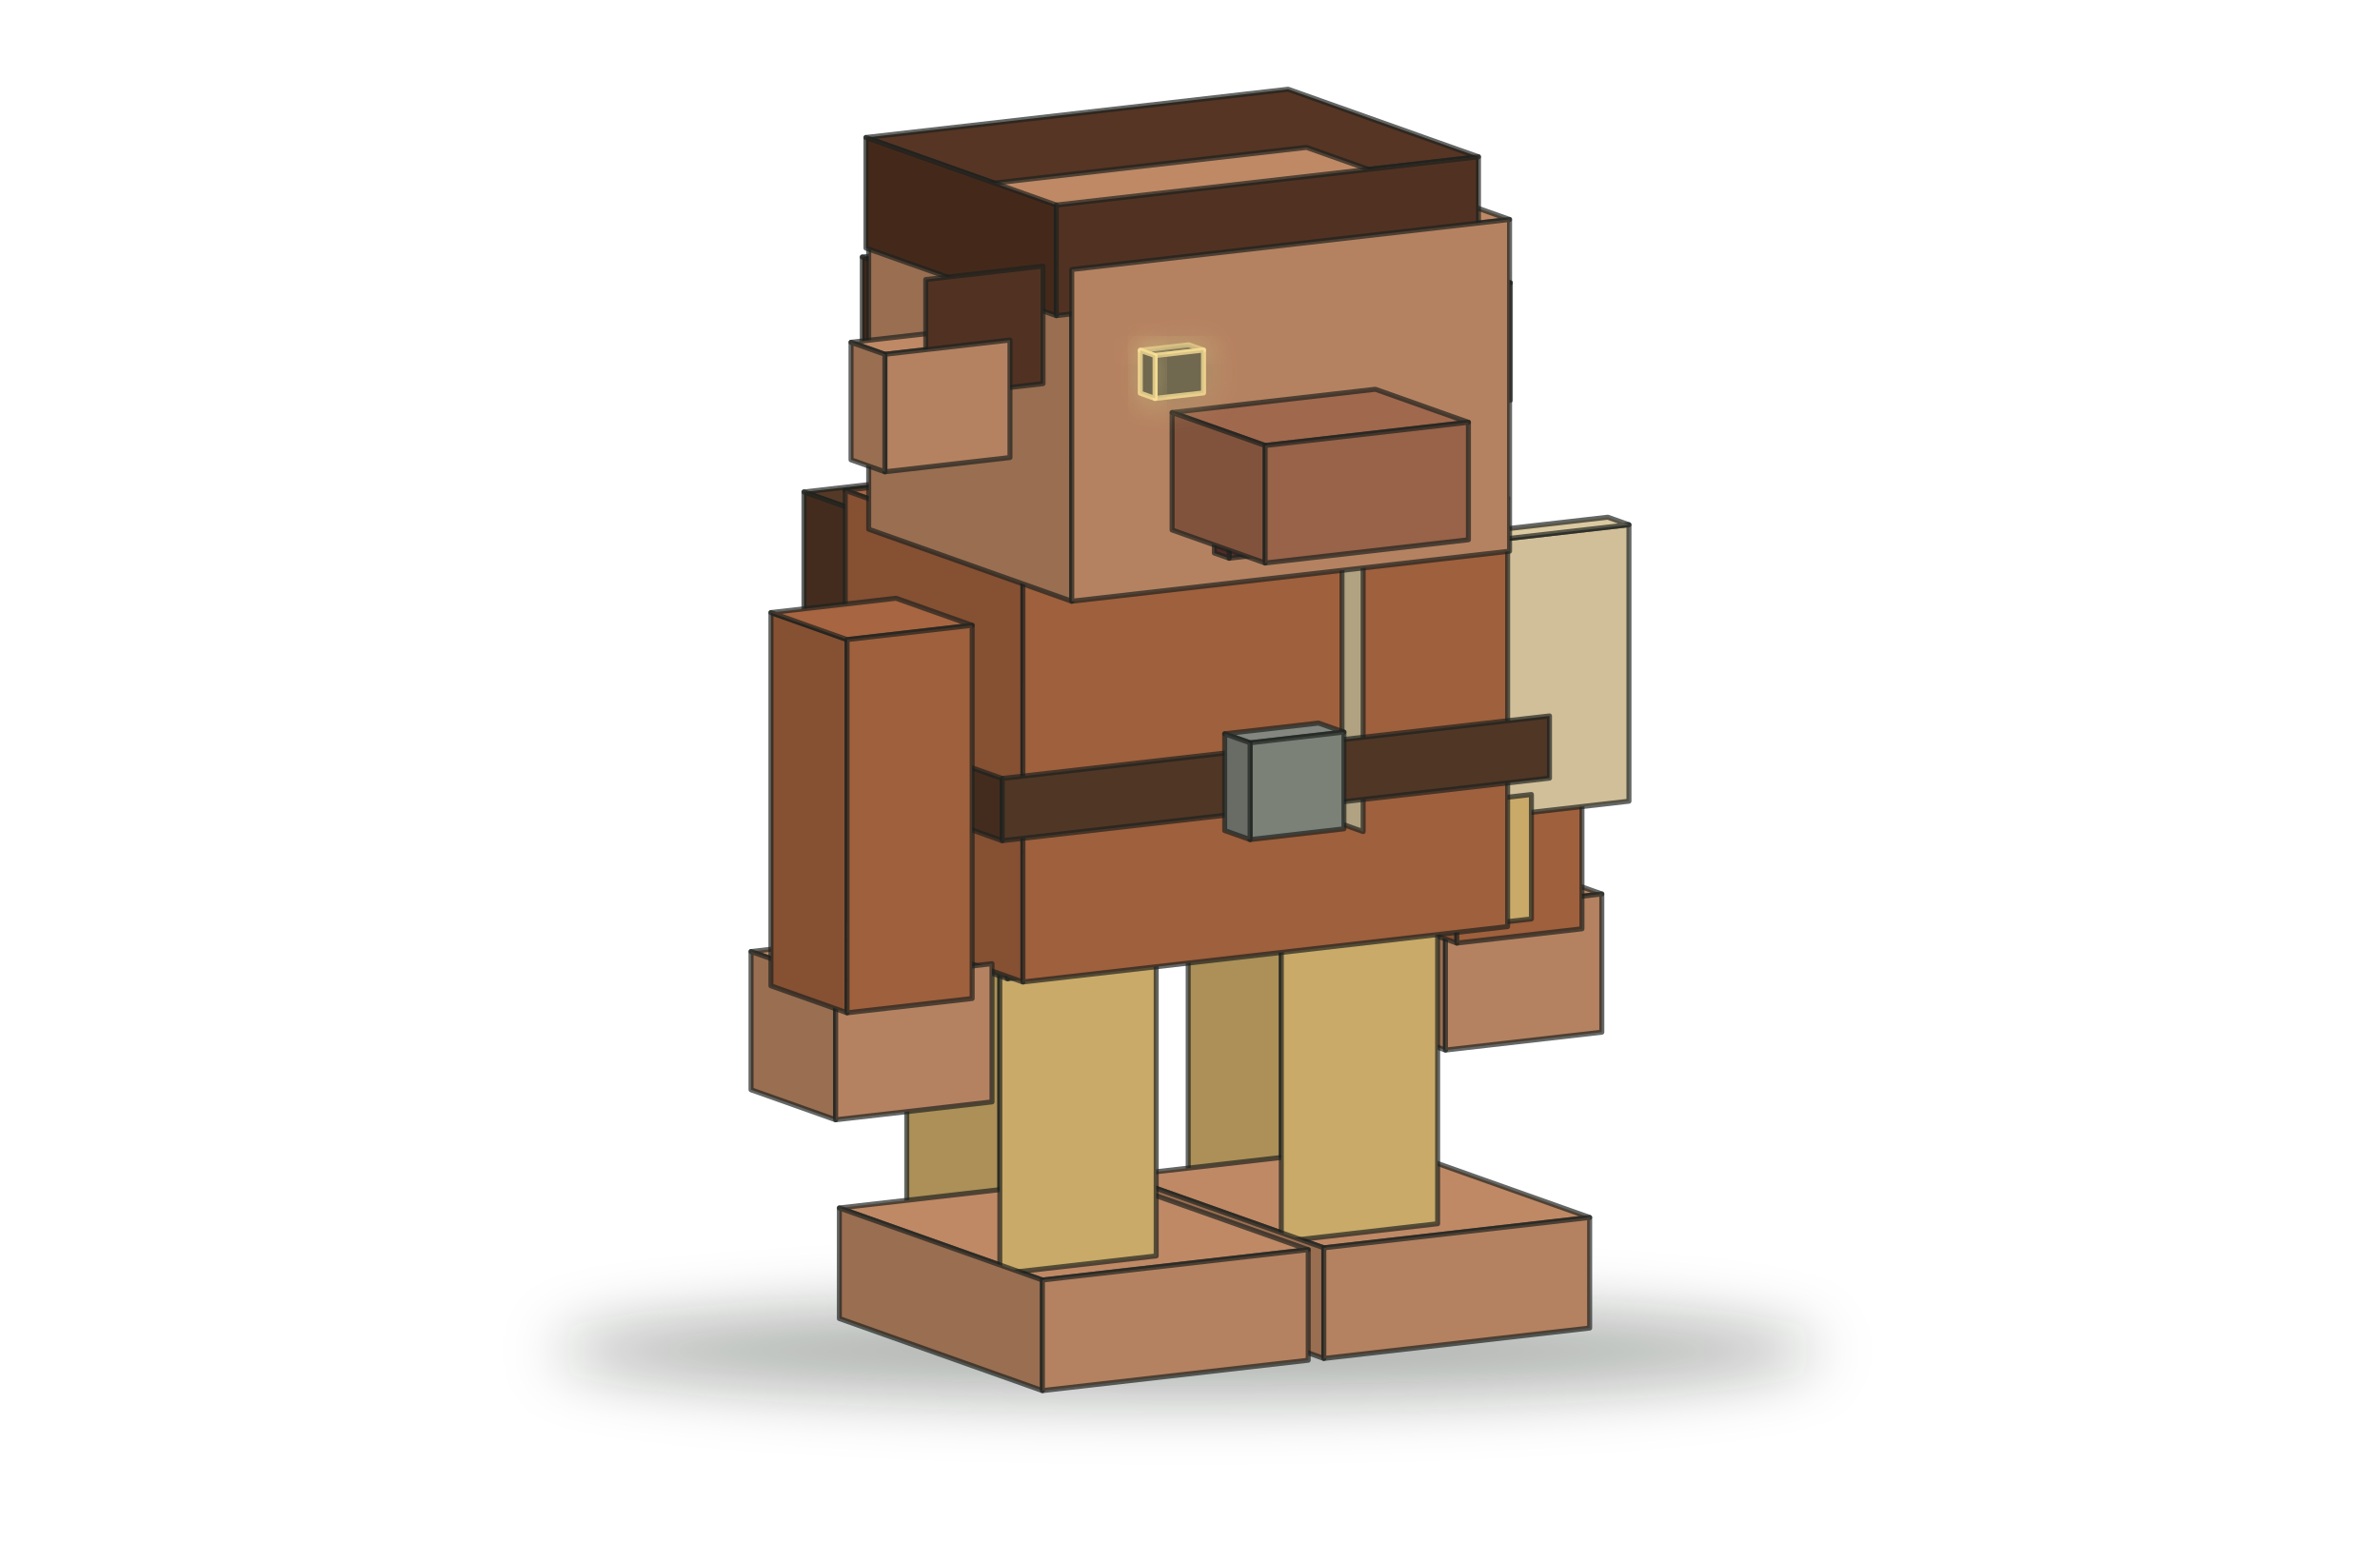
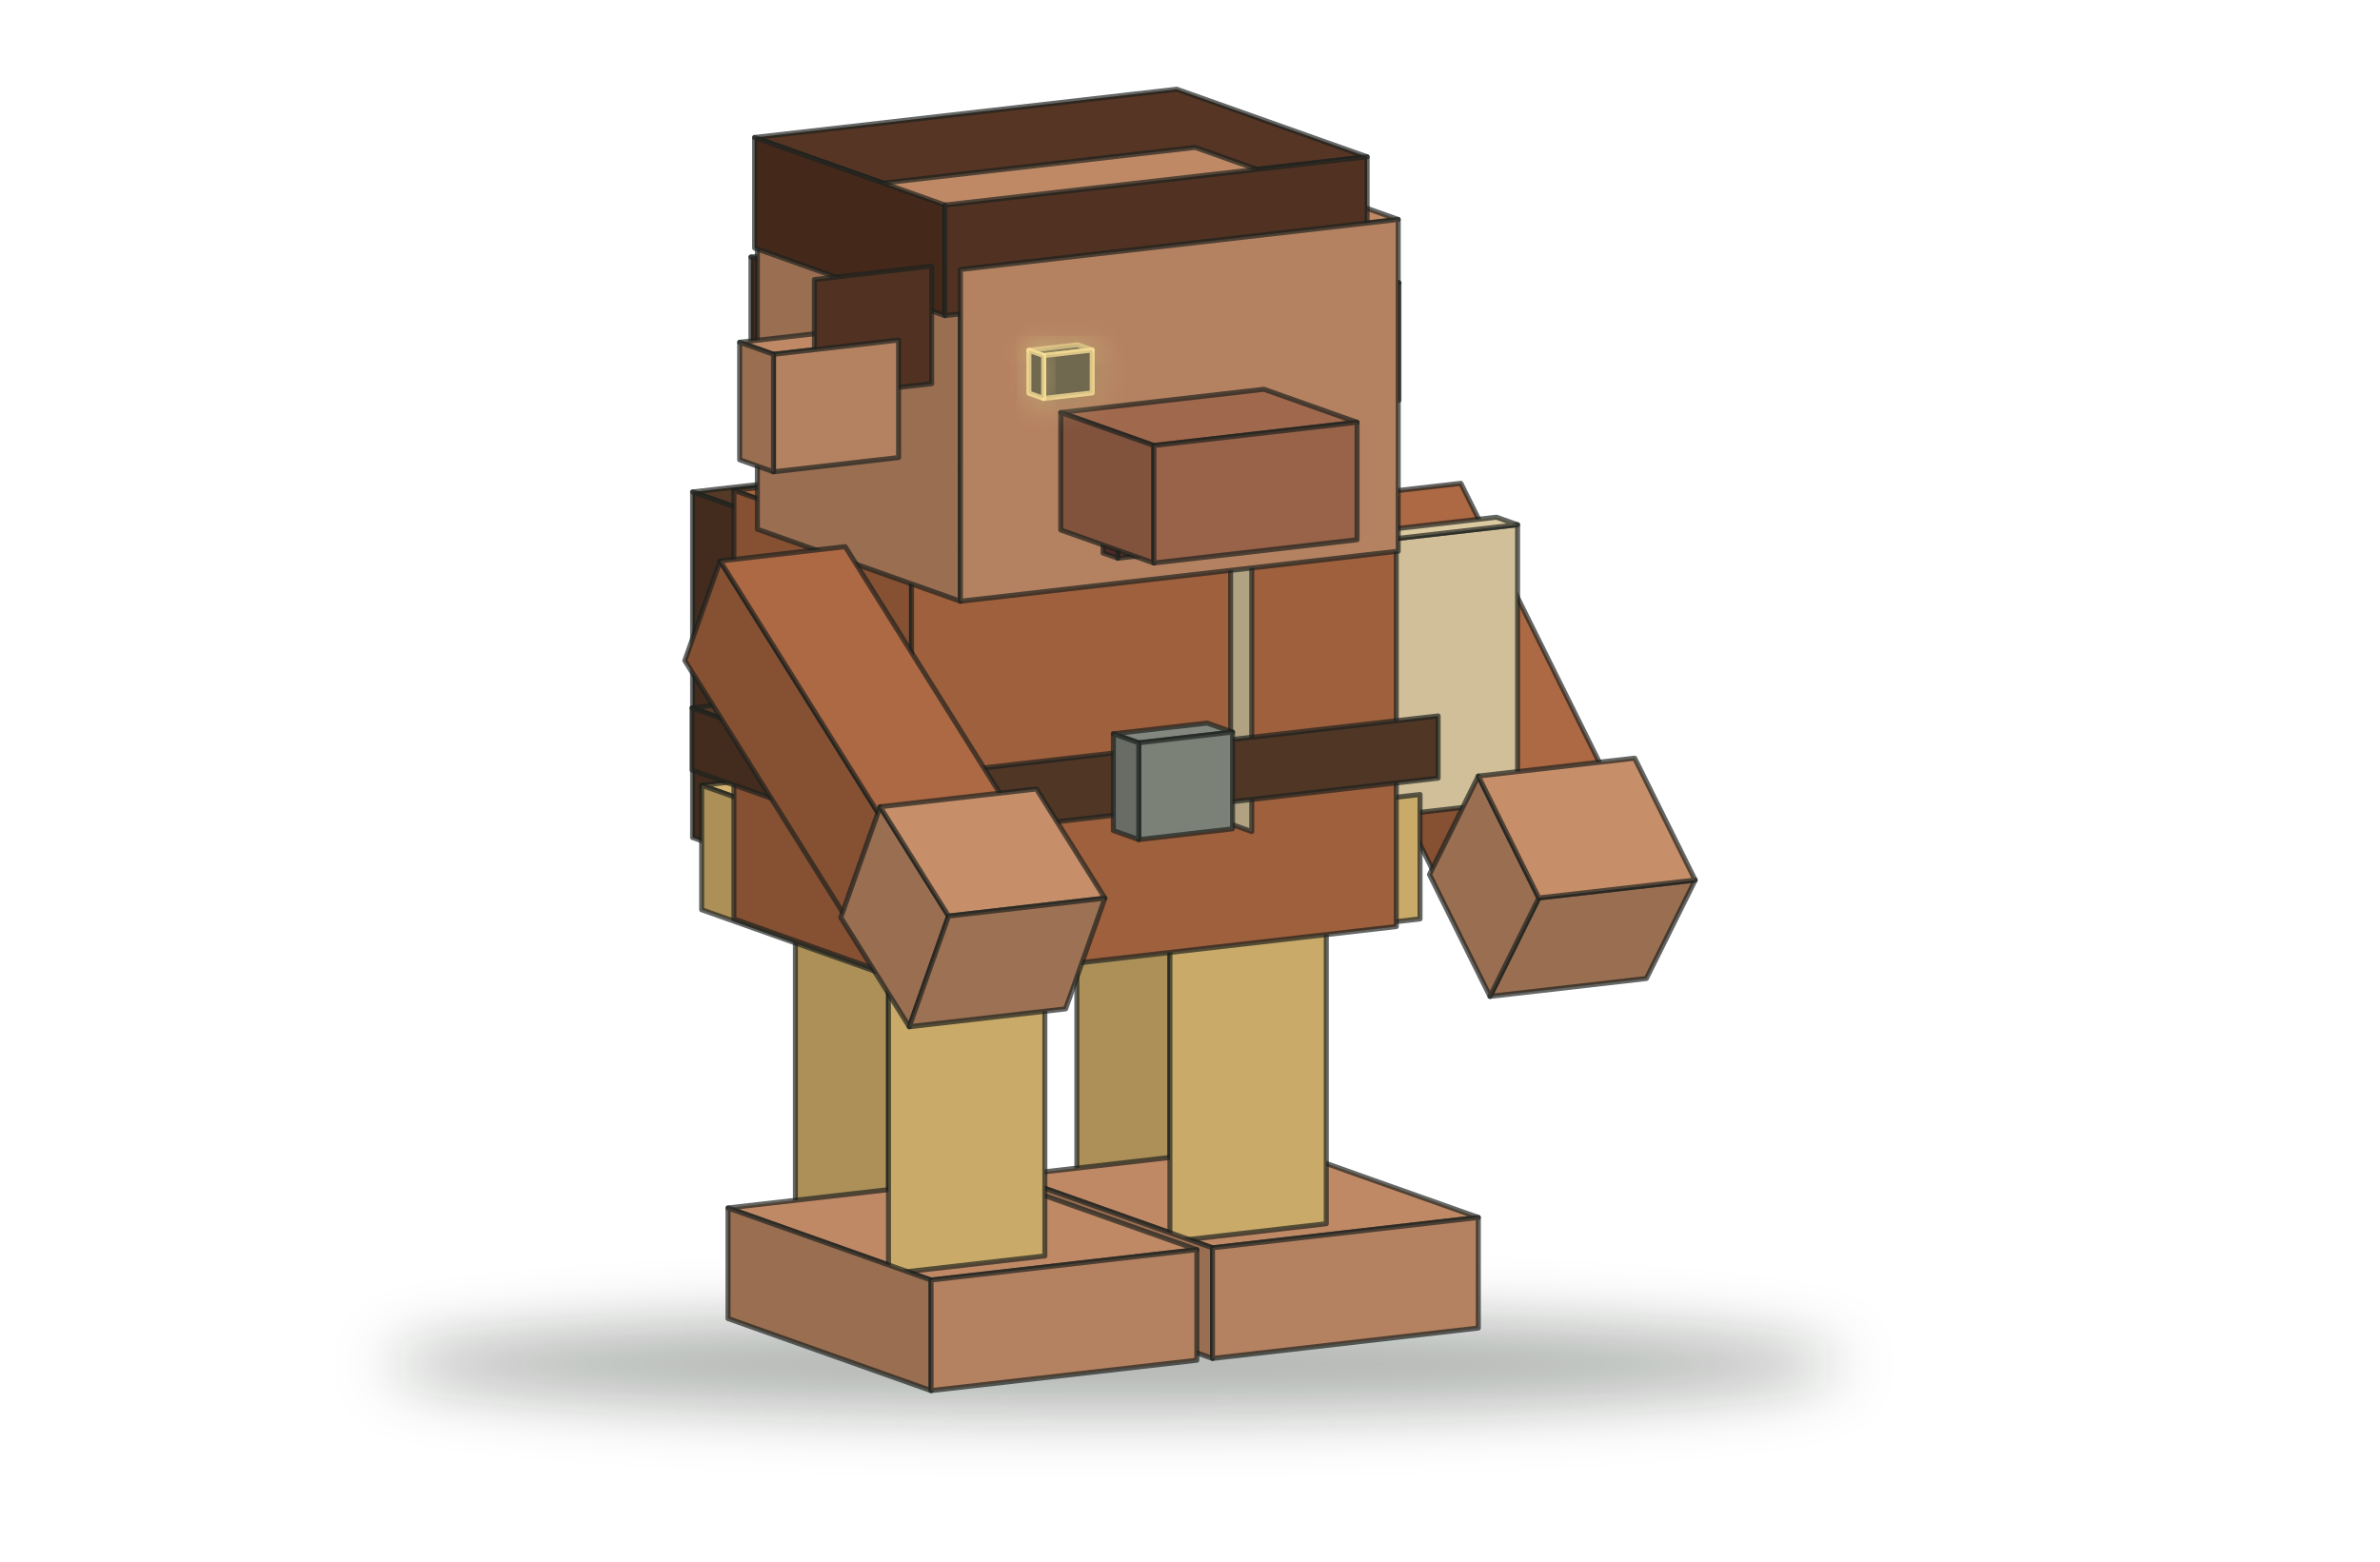
<svg xmlns="http://www.w3.org/2000/svg" width="640" height="420" viewBox="0 0 640 420" role="img" aria-labelledby="portrait-title">
  <defs>
    <filter id="portrait-glow" x="-80%" y="-80%" width="260%" height="260%">
      <feGaussianBlur stdDeviation="4" result="blur" />
      <feMerge>
        <feMergeNode in="blur" />
        <feMergeNode in="SourceGraphic" />
      </feMerge>
    </filter>
    <filter id="portrait-shadow" x="-40%" y="-80%" width="180%" height="260%">
      <feGaussianBlur stdDeviation="8" />
    </filter>
  </defs>
-   <ellipse cx="319.20" cy="363.27" rx="169.97" ry="13" fill="#0c120f" opacity=".32" filter="url(#portrait-shadow)" />
+   <ellipse cx="299.50" cy="366.91" rx="195.62" ry="13" fill="#0c120f" opacity=".32" filter="url(#portrait-shadow)" />
  <g>
-     <polygon points="430.74,240.43 407.99,232.35 365.95,237.16 388.70,245.23" fill="#bf8966" stroke="#1c211e" stroke-opacity=".68" stroke-width="1.35" stroke-linejoin="round" vector-effect="non-scaling-stroke" />
-     <polygon points="388.70,282.41 388.70,245.23 365.95,237.16 365.95,274.34" fill="#9a6e51" stroke="#1c211e" stroke-opacity=".68" stroke-width="1.35" stroke-linejoin="round" vector-effect="non-scaling-stroke" />
-     <polygon points="348.27,127.89 325.52,119.82 216.19,132.31 238.94,140.39" fill="#553927" stroke="#1c211e" stroke-opacity=".68" stroke-width="1.35" stroke-linejoin="round" vector-effect="non-scaling-stroke" />
-     <polygon points="430.74,277.60 430.74,240.43 388.70,245.23 388.70,282.41" fill="#b58261" stroke="#1c211e" stroke-opacity=".68" stroke-width="1.35" stroke-linejoin="round" vector-effect="non-scaling-stroke" />
-     <polygon points="391.76,253.64 391.76,153.27 371.29,146.00 371.29,246.38" fill="#865033" stroke="#1c211e" stroke-opacity=".68" stroke-width="1.35" stroke-linejoin="round" vector-effect="non-scaling-stroke" />
-     <polygon points="348.27,220.83 348.27,127.89 238.94,140.39 238.94,233.33" fill="#503625" stroke="#1c211e" stroke-opacity=".68" stroke-width="1.35" stroke-linejoin="round" vector-effect="non-scaling-stroke" />
-     <polygon points="425.40,149.42 404.93,142.15 371.29,146.00 391.76,153.27" fill="#a76541" stroke="#1c211e" stroke-opacity=".68" stroke-width="1.35" stroke-linejoin="round" vector-effect="non-scaling-stroke" />
-     <polygon points="386.59,239.90 361.57,231.02 319.52,235.82 344.55,244.71" fill="#d5b36f" stroke="#1c211e" stroke-opacity=".68" stroke-width="1.35" stroke-linejoin="round" vector-effect="non-scaling-stroke" />
-     <polygon points="425.40,249.80 425.40,149.42 391.76,153.27 391.76,253.64" fill="#9f603d" stroke="#1c211e" stroke-opacity=".68" stroke-width="1.35" stroke-linejoin="round" vector-effect="non-scaling-stroke" />
-     <polygon points="344.55,333.93 344.55,244.71 319.52,235.82 319.52,325.05" fill="#ac9058" stroke="#1c211e" stroke-opacity=".68" stroke-width="1.35" stroke-linejoin="round" vector-effect="non-scaling-stroke" />
-     <polygon points="427.47,327.43 372.87,308.05 301.39,316.23 355.99,335.60" fill="#bf8966" stroke="#1c211e" stroke-opacity=".68" stroke-width="1.35" stroke-linejoin="round" vector-effect="non-scaling-stroke" />
-     <polygon points="238.94,233.33 238.94,140.39 216.19,132.31 216.19,225.26" fill="#432c1e" stroke="#1c211e" stroke-opacity=".68" stroke-width="1.35" stroke-linejoin="round" vector-effect="non-scaling-stroke" />
-     <polygon points="386.59,329.12 386.59,239.90 344.55,244.71 344.55,333.93" fill="#caaa69" stroke="#1c211e" stroke-opacity=".68" stroke-width="1.35" stroke-linejoin="round" vector-effect="non-scaling-stroke" />
-     <polygon points="355.99,365.35 355.99,335.60 301.39,316.23 301.39,345.97" fill="#9a6e51" stroke="#1c211e" stroke-opacity=".68" stroke-width="1.35" stroke-linejoin="round" vector-effect="non-scaling-stroke" />
-     <polygon points="406.14,76.06 397.04,72.83 363.40,76.68 372.50,79.91" fill="#bf8966" stroke="#1c211e" stroke-opacity=".68" stroke-width="1.35" stroke-linejoin="round" vector-effect="non-scaling-stroke" />
-     <polygon points="394.00,58.60 376.94,52.54 345.41,56.15 362.47,62.20" fill="#563524" stroke="#1c211e" stroke-opacity=".68" stroke-width="1.35" stroke-linejoin="round" vector-effect="non-scaling-stroke" />
-     <polygon points="406.14,107.66 406.14,76.06 372.50,79.91 372.50,111.51" fill="#b58261" stroke="#1c211e" stroke-opacity=".68" stroke-width="1.35" stroke-linejoin="round" vector-effect="non-scaling-stroke" />
-     <polygon points="372.50,111.51 372.50,79.91 363.40,76.68 363.40,108.28" fill="#9a6e51" stroke="#1c211e" stroke-opacity=".68" stroke-width="1.35" stroke-linejoin="round" vector-effect="non-scaling-stroke" />
-     <polygon points="411.81,213.68 359.48,195.11 218.63,211.21 270.95,229.79" fill="#d5b36f" stroke="#1c211e" stroke-opacity=".68" stroke-width="1.35" stroke-linejoin="round" vector-effect="non-scaling-stroke" />
-     <polygon points="362.47,93.80 362.47,62.20 345.41,56.15 345.41,87.75" fill="#44291b" stroke="#1c211e" stroke-opacity=".68" stroke-width="1.35" stroke-linejoin="round" vector-effect="non-scaling-stroke" />
-     <polygon points="416.67,192.55 363.21,173.57 216.04,190.40 269.50,209.37" fill="#553927" stroke="#1c211e" stroke-opacity=".68" stroke-width="1.35" stroke-linejoin="round" vector-effect="non-scaling-stroke" />
-     <polygon points="394.00,90.20 394.00,58.60 362.47,62.20 362.47,93.80" fill="#513222" stroke="#1c211e" stroke-opacity=".68" stroke-width="1.35" stroke-linejoin="round" vector-effect="non-scaling-stroke" />
-     <polygon points="310.91,248.55 285.89,239.67 243.84,244.48 268.86,253.36" fill="#d5b36f" stroke="#1c211e" stroke-opacity=".68" stroke-width="1.35" stroke-linejoin="round" vector-effect="non-scaling-stroke" />
-     <polygon points="268.86,342.58 268.86,253.36 243.84,244.48 243.84,333.70" fill="#ac9058" stroke="#1c211e" stroke-opacity=".68" stroke-width="1.35" stroke-linejoin="round" vector-effect="non-scaling-stroke" />
-     <polygon points="351.79,336.09 297.19,316.71 225.71,324.88 280.31,344.26" fill="#bf8966" stroke="#1c211e" stroke-opacity=".68" stroke-width="1.35" stroke-linejoin="round" vector-effect="non-scaling-stroke" />
-     <polygon points="405.41,133.95 357.64,116.99 227.29,131.89 275.07,148.85" fill="#a76541" stroke="#1c211e" stroke-opacity=".68" stroke-width="1.35" stroke-linejoin="round" vector-effect="non-scaling-stroke" />
-     <polygon points="427.47,357.17 427.47,327.43 355.99,335.60 355.99,365.35" fill="#b58261" stroke="#1c211e" stroke-opacity=".68" stroke-width="1.35" stroke-linejoin="round" vector-effect="non-scaling-stroke" />
-     <polygon points="310.91,337.78 310.91,248.55 268.86,253.36 268.86,342.58" fill="#caaa69" stroke="#1c211e" stroke-opacity=".68" stroke-width="1.35" stroke-linejoin="round" vector-effect="non-scaling-stroke" />
-     <polygon points="438.04,215.48 438.04,141.12 366.56,149.29 366.56,223.65" fill="#d1bf99" stroke="#1c211e" stroke-opacity=".68" stroke-width="1.35" stroke-linejoin="round" vector-effect="non-scaling-stroke" />
-     <polygon points="280.31,374.00 280.31,344.26 225.71,324.88 225.71,354.62" fill="#9a6e51" stroke="#1c211e" stroke-opacity=".68" stroke-width="1.35" stroke-linejoin="round" vector-effect="non-scaling-stroke" />
-     <polygon points="397.57,42.17 346.39,24.00 232.86,36.98 284.05,55.15" fill="#563524" stroke="#1c211e" stroke-opacity=".68" stroke-width="1.35" stroke-linejoin="round" vector-effect="non-scaling-stroke" />
-     <polygon points="438.04,141.12 432.35,139.10 360.87,147.28 366.56,149.29" fill="#dbc9a1" stroke="#1c211e" stroke-opacity=".68" stroke-width="1.35" stroke-linejoin="round" vector-effect="non-scaling-stroke" />
-     <polygon points="270.95,263.24 270.95,229.79 218.63,211.21 218.63,244.67" fill="#ac9058" stroke="#1c211e" stroke-opacity=".68" stroke-width="1.35" stroke-linejoin="round" vector-effect="non-scaling-stroke" />
-     <polygon points="266.76,259.18 244.01,251.10 201.96,255.91 224.71,263.98" fill="#bf8966" stroke="#1c211e" stroke-opacity=".68" stroke-width="1.35" stroke-linejoin="round" vector-effect="non-scaling-stroke" />
-     <polygon points="405.93,59.02 351.33,39.64 233.60,53.10 288.20,72.48" fill="#bf8966" stroke="#1c211e" stroke-opacity=".68" stroke-width="1.35" stroke-linejoin="round" vector-effect="non-scaling-stroke" />
-     <polygon points="411.81,247.14 411.81,213.68 270.95,229.79 270.95,263.24" fill="#caaa69" stroke="#1c211e" stroke-opacity=".68" stroke-width="1.35" stroke-linejoin="round" vector-effect="non-scaling-stroke" />
-     <polygon points="275.07,264.10 275.07,148.85 227.29,131.89 227.29,247.14" fill="#865033" stroke="#1c211e" stroke-opacity=".68" stroke-width="1.35" stroke-linejoin="round" vector-effect="non-scaling-stroke" />
-     <polygon points="269.50,226.10 269.50,209.37 216.04,190.40 216.04,207.13" fill="#432c1e" stroke="#1c211e" stroke-opacity=".68" stroke-width="1.35" stroke-linejoin="round" vector-effect="non-scaling-stroke" />
-     <polygon points="405.41,249.20 405.41,133.95 275.07,148.85 275.07,264.10" fill="#9f603d" stroke="#1c211e" stroke-opacity=".68" stroke-width="1.35" stroke-linejoin="round" vector-effect="non-scaling-stroke" />
-     <polygon points="366.56,223.65 366.56,149.29 360.87,147.28 360.87,221.63" fill="#b1a281" stroke="#1c211e" stroke-opacity=".68" stroke-width="1.35" stroke-linejoin="round" vector-effect="non-scaling-stroke" />
-     <polygon points="224.71,301.16 224.71,263.98 201.96,255.91 201.96,293.09" fill="#9a6e51" stroke="#1c211e" stroke-opacity=".68" stroke-width="1.35" stroke-linejoin="round" vector-effect="non-scaling-stroke" />
-     <polygon points="416.67,209.28 416.67,192.55 269.50,209.37 269.50,226.10" fill="#503625" stroke="#1c211e" stroke-opacity=".68" stroke-width="1.35" stroke-linejoin="round" vector-effect="non-scaling-stroke" />
-     <polygon points="266.76,296.35 266.76,259.18 224.71,263.98 224.71,301.16" fill="#b58261" stroke="#1c211e" stroke-opacity=".68" stroke-width="1.35" stroke-linejoin="round" vector-effect="non-scaling-stroke" />
-     <polygon points="361.39,196.89 354.56,194.47 329.33,197.35 336.16,199.78" fill="#83877f" stroke="#1c211e" stroke-opacity=".68" stroke-width="1.35" stroke-linejoin="round" vector-effect="non-scaling-stroke" />
-     <polygon points="280.48,71.58 263.41,65.52 231.88,69.13 248.94,75.18" fill="#563524" stroke="#1c211e" stroke-opacity=".68" stroke-width="1.35" stroke-linejoin="round" vector-effect="non-scaling-stroke" />
-     <polygon points="227.78,272.39 227.78,172.02 207.31,164.75 207.31,265.13" fill="#865033" stroke="#1c211e" stroke-opacity=".68" stroke-width="1.35" stroke-linejoin="round" vector-effect="non-scaling-stroke" />
-     <polygon points="261.42,168.17 240.94,160.90 207.31,164.75 227.78,172.02" fill="#a76541" stroke="#1c211e" stroke-opacity=".68" stroke-width="1.35" stroke-linejoin="round" vector-effect="non-scaling-stroke" />
-     <polygon points="361.39,222.91 361.39,196.89 336.16,199.78 336.16,225.80" fill="#7c8178" stroke="#1c211e" stroke-opacity=".68" stroke-width="1.35" stroke-linejoin="round" vector-effect="non-scaling-stroke" />
-     <polygon points="336.16,225.80 336.16,199.78 329.33,197.35 329.33,223.38" fill="#686c65" stroke="#1c211e" stroke-opacity=".68" stroke-width="1.35" stroke-linejoin="round" vector-effect="non-scaling-stroke" />
-     <polygon points="351.79,365.83 351.79,336.09 280.31,344.26 280.31,374.00" fill="#b58261" stroke="#1c211e" stroke-opacity=".68" stroke-width="1.35" stroke-linejoin="round" vector-effect="non-scaling-stroke" />
-     <polygon points="248.94,106.78 248.94,75.18 231.88,69.13 231.88,100.73" fill="#44291b" stroke="#1c211e" stroke-opacity=".68" stroke-width="1.35" stroke-linejoin="round" vector-effect="non-scaling-stroke" />
-     <polygon points="288.20,161.70 288.20,72.48 233.60,53.10 233.60,142.33" fill="#9a6e51" stroke="#1c211e" stroke-opacity=".68" stroke-width="1.35" stroke-linejoin="round" vector-effect="non-scaling-stroke" />
-     <polygon points="284.05,84.89 284.05,55.15 232.86,36.98 232.86,66.72" fill="#44291b" stroke="#1c211e" stroke-opacity=".68" stroke-width="1.35" stroke-linejoin="round" vector-effect="non-scaling-stroke" />
-     <polygon points="261.42,268.55 261.42,168.17 227.78,172.02 227.78,272.39" fill="#9f603d" stroke="#1c211e" stroke-opacity=".68" stroke-width="1.35" stroke-linejoin="round" vector-effect="non-scaling-stroke" />
-     <polygon points="390.92,86.45 386.94,85.04 373.90,86.53 377.88,87.94" fill="#70684f" stroke="#ffe59a" stroke-opacity=".74" stroke-width="1.35" stroke-linejoin="round" vector-effect="non-scaling-stroke" filter="url(#portrait-glow)" />
-     <polygon points="271.59,91.45 262.49,88.22 228.85,92.06 237.95,95.29" fill="#bf8966" stroke="#1c211e" stroke-opacity=".68" stroke-width="1.35" stroke-linejoin="round" vector-effect="non-scaling-stroke" />
-     <polygon points="390.92,97.97 390.92,86.45 377.88,87.94 377.88,99.46" fill="#70684f" stroke="#ffe59a" stroke-opacity=".74" stroke-width="1.35" stroke-linejoin="round" vector-effect="non-scaling-stroke" filter="url(#portrait-glow)" />
-     <polygon points="377.88,99.46 377.88,87.94 373.90,86.53 373.90,98.05" fill="#70684f" stroke="#ffe59a" stroke-opacity=".74" stroke-width="1.35" stroke-linejoin="round" vector-effect="non-scaling-stroke" filter="url(#portrait-glow)" />
-     <polygon points="280.48,103.18 280.48,71.58 248.94,75.18 248.94,106.78" fill="#513222" stroke="#1c211e" stroke-opacity=".68" stroke-width="1.35" stroke-linejoin="round" vector-effect="non-scaling-stroke" />
-     <polygon points="271.59,123.05 271.59,91.45 237.95,95.29 237.95,126.89" fill="#b58261" stroke="#1c211e" stroke-opacity=".68" stroke-width="1.35" stroke-linejoin="round" vector-effect="non-scaling-stroke" />
-     <polygon points="237.95,126.89 237.95,95.29 228.85,92.06 228.85,123.67" fill="#9a6e51" stroke="#1c211e" stroke-opacity=".68" stroke-width="1.35" stroke-linejoin="round" vector-effect="non-scaling-stroke" />
-     <polygon points="397.57,71.91 397.57,42.17 284.05,55.15 284.05,84.89" fill="#513222" stroke="#1c211e" stroke-opacity=".68" stroke-width="1.35" stroke-linejoin="round" vector-effect="non-scaling-stroke" />
-     <polygon points="372.58,136.97 368.60,135.56 326.55,140.37 330.54,141.78" fill="#653932" stroke="#1c211e" stroke-opacity=".68" stroke-width="1.35" stroke-linejoin="round" vector-effect="non-scaling-stroke" />
-     <polygon points="405.93,148.24 405.93,59.02 288.20,72.48 288.20,161.70" fill="#b58261" stroke="#1c211e" stroke-opacity=".68" stroke-width="1.35" stroke-linejoin="round" vector-effect="non-scaling-stroke" />
-     <polygon points="372.58,145.34 372.58,136.97 330.54,141.78 330.54,150.14" fill="#60362f" stroke="#1c211e" stroke-opacity=".68" stroke-width="1.35" stroke-linejoin="round" vector-effect="non-scaling-stroke" />
-     <polygon points="330.54,150.14 330.54,141.78 326.55,140.37 326.55,148.73" fill="#502c26" stroke="#1c211e" stroke-opacity=".68" stroke-width="1.35" stroke-linejoin="round" vector-effect="non-scaling-stroke" />
-     <polygon points="394.87,113.57 369.85,104.69 315.19,110.94 340.21,119.82" fill="#a0684d" stroke="#1c211e" stroke-opacity=".68" stroke-width="1.35" stroke-linejoin="round" vector-effect="non-scaling-stroke" />
-     <polygon points="340.21,151.42 340.21,119.82 315.19,110.94 315.19,142.54" fill="#81533d" stroke="#1c211e" stroke-opacity=".68" stroke-width="1.35" stroke-linejoin="round" vector-effect="non-scaling-stroke" />
-     <polygon points="323.64,94.14 319.66,92.73 306.63,94.22 310.61,95.63" fill="#70684f" stroke="#ffe59a" stroke-opacity=".74" stroke-width="1.35" stroke-linejoin="round" vector-effect="non-scaling-stroke" filter="url(#portrait-glow)" />
-     <polygon points="323.64,105.67 323.64,94.14 310.61,95.63 310.61,107.16" fill="#70684f" stroke="#ffe59a" stroke-opacity=".74" stroke-width="1.35" stroke-linejoin="round" vector-effect="non-scaling-stroke" filter="url(#portrait-glow)" />
-     <polygon points="310.61,107.16 310.61,95.63 306.63,94.22 306.63,105.74" fill="#70684f" stroke="#ffe59a" stroke-opacity=".74" stroke-width="1.35" stroke-linejoin="round" vector-effect="non-scaling-stroke" filter="url(#portrait-glow)" />
-     <polygon points="394.87,145.17 394.87,113.57 340.21,119.82 340.21,151.42" fill="#986349" stroke="#1c211e" stroke-opacity=".68" stroke-width="1.35" stroke-linejoin="round" vector-effect="non-scaling-stroke" />
+     <polygon points="318.32,127.89 295.57,119.82 186.25,132.31 209.00,140.39" fill="#553927" stroke="#1c211e" stroke-opacity=".68" stroke-width="1.35" stroke-linejoin="round" vector-effect="non-scaling-stroke" />
+     <polygon points="318.32,220.83 318.32,127.89 209.00,140.39 209.00,233.33" fill="#503625" stroke="#1c211e" stroke-opacity=".68" stroke-width="1.35" stroke-linejoin="round" vector-effect="non-scaling-stroke" />
+     <polygon points="356.65,239.90 331.63,231.02 289.58,235.82 314.60,244.71" fill="#d5b36f" stroke="#1c211e" stroke-opacity=".68" stroke-width="1.35" stroke-linejoin="round" vector-effect="non-scaling-stroke" />
+     <polygon points="314.60,333.93 314.60,244.71 289.58,235.82 289.58,325.05" fill="#ac9058" stroke="#1c211e" stroke-opacity=".68" stroke-width="1.35" stroke-linejoin="round" vector-effect="non-scaling-stroke" />
+     <polygon points="397.53,327.43 342.93,308.05 271.45,316.23 326.05,335.60" fill="#bf8966" stroke="#1c211e" stroke-opacity=".68" stroke-width="1.35" stroke-linejoin="round" vector-effect="non-scaling-stroke" />
+     <polygon points="209.00,233.33 209.00,140.39 186.25,132.31 186.25,225.26" fill="#432c1e" stroke="#1c211e" stroke-opacity=".68" stroke-width="1.35" stroke-linejoin="round" vector-effect="non-scaling-stroke" />
+     <polygon points="356.65,329.12 356.65,239.90 314.60,244.71 314.60,333.93" fill="#caaa69" stroke="#1c211e" stroke-opacity=".68" stroke-width="1.35" stroke-linejoin="round" vector-effect="non-scaling-stroke" />
+     <polygon points="326.05,365.35 326.05,335.60 271.45,316.23 271.45,345.97" fill="#9a6e51" stroke="#1c211e" stroke-opacity=".68" stroke-width="1.35" stroke-linejoin="round" vector-effect="non-scaling-stroke" />
+     <polygon points="376.19,76.06 367.09,72.83 333.45,76.68 342.55,79.91" fill="#bf8966" stroke="#1c211e" stroke-opacity=".68" stroke-width="1.35" stroke-linejoin="round" vector-effect="non-scaling-stroke" />
+     <polygon points="364.06,58.60 347.00,52.54 315.46,56.15 332.52,62.20" fill="#563524" stroke="#1c211e" stroke-opacity=".68" stroke-width="1.35" stroke-linejoin="round" vector-effect="non-scaling-stroke" />
+     <polygon points="376.19,107.66 376.19,76.06 342.55,79.91 342.55,111.51" fill="#b58261" stroke="#1c211e" stroke-opacity=".68" stroke-width="1.35" stroke-linejoin="round" vector-effect="non-scaling-stroke" />
+     <polygon points="342.55,111.51 342.55,79.91 333.45,76.68 333.45,108.28" fill="#9a6e51" stroke="#1c211e" stroke-opacity=".68" stroke-width="1.35" stroke-linejoin="round" vector-effect="non-scaling-stroke" />
+     <polygon points="381.86,213.68 329.54,195.11 188.68,211.21 241.01,229.79" fill="#d5b36f" stroke="#1c211e" stroke-opacity=".68" stroke-width="1.35" stroke-linejoin="round" vector-effect="non-scaling-stroke" />
+     <polygon points="332.52,93.80 332.52,62.20 315.46,56.15 315.46,87.75" fill="#44291b" stroke="#1c211e" stroke-opacity=".68" stroke-width="1.35" stroke-linejoin="round" vector-effect="non-scaling-stroke" />
+     <polygon points="386.72,192.55 333.26,173.57 186.10,190.40 239.56,209.37" fill="#553927" stroke="#1c211e" stroke-opacity=".68" stroke-width="1.35" stroke-linejoin="round" vector-effect="non-scaling-stroke" />
+     <polygon points="364.06,90.20 364.06,58.60 332.52,62.20 332.52,93.80" fill="#513222" stroke="#1c211e" stroke-opacity=".68" stroke-width="1.35" stroke-linejoin="round" vector-effect="non-scaling-stroke" />
+     <polygon points="403.12,222.36 359.20,133.84 347.38,157.67 391.31,246.19" fill="#865033" stroke="#1c211e" stroke-opacity=".68" stroke-width="1.35" stroke-linejoin="round" vector-effect="non-scaling-stroke" />
+     <polygon points="280.97,248.55 255.94,239.67 213.89,244.48 238.92,253.36" fill="#d5b36f" stroke="#1c211e" stroke-opacity=".68" stroke-width="1.35" stroke-linejoin="round" vector-effect="non-scaling-stroke" />
+     <polygon points="436.76,218.51 392.84,129.99 359.20,133.84 403.12,222.36" fill="#ad6944" stroke="#1c211e" stroke-opacity=".68" stroke-width="1.35" stroke-linejoin="round" vector-effect="non-scaling-stroke" />
+     <polygon points="238.92,342.58 238.92,253.36 213.89,244.48 213.89,333.70" fill="#ac9058" stroke="#1c211e" stroke-opacity=".68" stroke-width="1.35" stroke-linejoin="round" vector-effect="non-scaling-stroke" />
+     <polygon points="321.84,336.09 267.25,316.71 195.77,324.88 250.36,344.26" fill="#bf8966" stroke="#1c211e" stroke-opacity=".68" stroke-width="1.35" stroke-linejoin="round" vector-effect="non-scaling-stroke" />
+     <polygon points="375.47,133.95 327.70,116.99 197.35,131.89 245.12,148.85" fill="#a76541" stroke="#1c211e" stroke-opacity=".68" stroke-width="1.35" stroke-linejoin="round" vector-effect="non-scaling-stroke" />
+     <polygon points="397.53,357.17 397.53,327.43 326.05,335.60 326.05,365.35" fill="#b58261" stroke="#1c211e" stroke-opacity=".68" stroke-width="1.35" stroke-linejoin="round" vector-effect="non-scaling-stroke" />
+     <polygon points="280.97,337.78 280.97,248.55 238.92,253.36 238.92,342.58" fill="#caaa69" stroke="#1c211e" stroke-opacity=".68" stroke-width="1.35" stroke-linejoin="round" vector-effect="non-scaling-stroke" />
+     <polygon points="436.76,218.51 403.12,222.36 391.31,246.19 424.95,242.34" fill="#865033" stroke="#1c211e" stroke-opacity=".68" stroke-width="1.35" stroke-linejoin="round" vector-effect="non-scaling-stroke" />
+     <polygon points="408.09,215.48 408.09,141.12 336.61,149.29 336.61,223.65" fill="#d1bf99" stroke="#1c211e" stroke-opacity=".68" stroke-width="1.35" stroke-linejoin="round" vector-effect="non-scaling-stroke" />
+     <polygon points="250.36,374.00 250.36,344.26 195.77,324.88 195.77,354.62" fill="#9a6e51" stroke="#1c211e" stroke-opacity=".68" stroke-width="1.35" stroke-linejoin="round" vector-effect="non-scaling-stroke" />
+     <polygon points="367.63,42.17 316.44,24.00 202.92,36.98 254.10,55.15" fill="#563524" stroke="#1c211e" stroke-opacity=".68" stroke-width="1.35" stroke-linejoin="round" vector-effect="non-scaling-stroke" />
+     <polygon points="408.09,141.12 402.40,139.10 330.92,147.28 336.61,149.29" fill="#dbc9a1" stroke="#1c211e" stroke-opacity=".68" stroke-width="1.35" stroke-linejoin="round" vector-effect="non-scaling-stroke" />
+     <polygon points="241.01,263.24 241.01,229.79 188.68,211.21 188.68,244.67" fill="#ac9058" stroke="#1c211e" stroke-opacity=".68" stroke-width="1.35" stroke-linejoin="round" vector-effect="non-scaling-stroke" />
+     <polygon points="375.99,59.02 321.39,39.64 203.66,53.10 258.26,72.48" fill="#bf8966" stroke="#1c211e" stroke-opacity=".68" stroke-width="1.35" stroke-linejoin="round" vector-effect="non-scaling-stroke" />
+     <polygon points="381.86,247.14 381.86,213.68 241.01,229.79 241.01,263.24" fill="#caaa69" stroke="#1c211e" stroke-opacity=".68" stroke-width="1.35" stroke-linejoin="round" vector-effect="non-scaling-stroke" />
+     <polygon points="245.12,264.10 245.12,148.85 197.35,131.89 197.35,247.14" fill="#865033" stroke="#1c211e" stroke-opacity=".68" stroke-width="1.35" stroke-linejoin="round" vector-effect="non-scaling-stroke" />
+     <polygon points="239.56,226.10 239.56,209.37 186.10,190.40 186.10,207.13" fill="#432c1e" stroke="#1c211e" stroke-opacity=".68" stroke-width="1.35" stroke-linejoin="round" vector-effect="non-scaling-stroke" />
+     <polygon points="375.47,249.20 375.47,133.95 245.12,148.85 245.12,264.10" fill="#9f603d" stroke="#1c211e" stroke-opacity=".68" stroke-width="1.35" stroke-linejoin="round" vector-effect="non-scaling-stroke" />
+     <polygon points="336.61,223.65 336.61,149.29 330.92,147.28 330.92,221.63" fill="#b1a281" stroke="#1c211e" stroke-opacity=".68" stroke-width="1.35" stroke-linejoin="round" vector-effect="non-scaling-stroke" />
+     <polygon points="386.72,209.28 386.72,192.55 239.56,209.37 239.56,226.10" fill="#503625" stroke="#1c211e" stroke-opacity=".68" stroke-width="1.35" stroke-linejoin="round" vector-effect="non-scaling-stroke" />
+     <polygon points="455.85,236.70 413.80,241.50 400.67,267.98 442.72,263.17" fill="#9a6e51" stroke="#1c211e" stroke-opacity=".68" stroke-width="1.35" stroke-linejoin="round" vector-effect="non-scaling-stroke" />
+     <polygon points="413.80,241.50 397.53,208.72 384.40,235.20 400.67,267.98" fill="#9a6e51" stroke="#1c211e" stroke-opacity=".68" stroke-width="1.35" stroke-linejoin="round" vector-effect="non-scaling-stroke" />
+     <polygon points="455.85,236.70 439.58,203.91 397.53,208.72 413.80,241.50" fill="#c68f6a" stroke="#1c211e" stroke-opacity=".68" stroke-width="1.35" stroke-linejoin="round" vector-effect="non-scaling-stroke" />
+     <polygon points="331.44,196.89 324.62,194.47 299.39,197.35 306.21,199.78" fill="#83877f" stroke="#1c211e" stroke-opacity=".68" stroke-width="1.35" stroke-linejoin="round" vector-effect="non-scaling-stroke" />
+     <polygon points="250.53,71.58 233.47,65.52 201.94,69.13 219.00,75.18" fill="#563524" stroke="#1c211e" stroke-opacity=".68" stroke-width="1.35" stroke-linejoin="round" vector-effect="non-scaling-stroke" />
+     <polygon points="331.44,222.91 331.44,196.89 306.21,199.78 306.21,225.80" fill="#7c8178" stroke="#1c211e" stroke-opacity=".68" stroke-width="1.35" stroke-linejoin="round" vector-effect="non-scaling-stroke" />
+     <polygon points="306.21,225.80 306.21,199.78 299.39,197.35 299.39,223.38" fill="#686c65" stroke="#1c211e" stroke-opacity=".68" stroke-width="1.35" stroke-linejoin="round" vector-effect="non-scaling-stroke" />
+     <polygon points="321.84,365.83 321.84,336.09 250.36,344.26 250.36,374.00" fill="#b58261" stroke="#1c211e" stroke-opacity=".68" stroke-width="1.35" stroke-linejoin="round" vector-effect="non-scaling-stroke" />
+     <polygon points="219.00,106.78 219.00,75.18 201.94,69.13 201.94,100.73" fill="#44291b" stroke="#1c211e" stroke-opacity=".68" stroke-width="1.35" stroke-linejoin="round" vector-effect="non-scaling-stroke" />
+     <polygon points="258.26,161.70 258.26,72.48 203.66,53.10 203.66,142.33" fill="#9a6e51" stroke="#1c211e" stroke-opacity=".68" stroke-width="1.35" stroke-linejoin="round" vector-effect="non-scaling-stroke" />
+     <polygon points="254.10,84.89 254.10,55.15 202.92,36.98 202.92,66.72" fill="#44291b" stroke="#1c211e" stroke-opacity=".68" stroke-width="1.35" stroke-linejoin="round" vector-effect="non-scaling-stroke" />
+     <polygon points="360.97,86.45 356.99,85.04 343.96,86.53 347.94,87.94" fill="#70684f" stroke="#ffe59a" stroke-opacity=".74" stroke-width="1.35" stroke-linejoin="round" vector-effect="non-scaling-stroke" filter="url(#portrait-glow)" />
+     <polygon points="241.64,91.45 232.54,88.22 198.90,92.06 208.00,95.29" fill="#bf8966" stroke="#1c211e" stroke-opacity=".68" stroke-width="1.35" stroke-linejoin="round" vector-effect="non-scaling-stroke" />
+     <polygon points="360.97,97.97 360.97,86.45 347.94,87.94 347.94,99.46" fill="#70684f" stroke="#ffe59a" stroke-opacity=".74" stroke-width="1.35" stroke-linejoin="round" vector-effect="non-scaling-stroke" filter="url(#portrait-glow)" />
+     <polygon points="347.94,99.46 347.94,87.94 343.96,86.53 343.96,98.05" fill="#70684f" stroke="#ffe59a" stroke-opacity=".74" stroke-width="1.35" stroke-linejoin="round" vector-effect="non-scaling-stroke" filter="url(#portrait-glow)" />
+     <polygon points="250.53,103.18 250.53,71.58 219.00,75.18 219.00,106.78" fill="#513222" stroke="#1c211e" stroke-opacity=".68" stroke-width="1.35" stroke-linejoin="round" vector-effect="non-scaling-stroke" />
+     <polygon points="241.64,123.05 241.64,91.45 208.00,95.29 208.00,126.89" fill="#b58261" stroke="#1c211e" stroke-opacity=".68" stroke-width="1.35" stroke-linejoin="round" vector-effect="non-scaling-stroke" />
+     <polygon points="208.00,126.89 208.00,95.29 198.90,92.06 198.90,123.67" fill="#9a6e51" stroke="#1c211e" stroke-opacity=".68" stroke-width="1.35" stroke-linejoin="round" vector-effect="non-scaling-stroke" />
+     <polygon points="367.63,71.91 367.63,42.17 254.10,55.15 254.10,84.89" fill="#513222" stroke="#1c211e" stroke-opacity=".68" stroke-width="1.35" stroke-linejoin="round" vector-effect="non-scaling-stroke" />
+     <polygon points="342.64,136.97 338.66,135.56 296.61,140.37 300.59,141.78" fill="#653932" stroke="#1c211e" stroke-opacity=".68" stroke-width="1.35" stroke-linejoin="round" vector-effect="non-scaling-stroke" />
+     <polygon points="375.99,148.24 375.99,59.02 258.26,72.48 258.26,161.70" fill="#b58261" stroke="#1c211e" stroke-opacity=".68" stroke-width="1.35" stroke-linejoin="round" vector-effect="non-scaling-stroke" />
+     <polygon points="342.64,145.34 342.64,136.97 300.59,141.78 300.59,150.14" fill="#60362f" stroke="#1c211e" stroke-opacity=".68" stroke-width="1.35" stroke-linejoin="round" vector-effect="non-scaling-stroke" />
+     <polygon points="300.59,150.14 300.59,141.78 296.61,140.37 296.61,148.73" fill="#502c26" stroke="#1c211e" stroke-opacity=".68" stroke-width="1.35" stroke-linejoin="round" vector-effect="non-scaling-stroke" />
+     <polygon points="364.93,113.57 339.90,104.69 285.24,110.94 310.27,119.82" fill="#a0684d" stroke="#1c211e" stroke-opacity=".68" stroke-width="1.35" stroke-linejoin="round" vector-effect="non-scaling-stroke" />
+     <polygon points="310.27,151.42 310.27,119.82 285.24,110.94 285.24,142.54" fill="#81533d" stroke="#1c211e" stroke-opacity=".68" stroke-width="1.35" stroke-linejoin="round" vector-effect="non-scaling-stroke" />
+     <polygon points="293.70,94.14 289.72,92.73 276.68,94.22 280.66,95.63" fill="#70684f" stroke="#ffe59a" stroke-opacity=".74" stroke-width="1.35" stroke-linejoin="round" vector-effect="non-scaling-stroke" filter="url(#portrait-glow)" />
+     <polygon points="293.70,105.67 293.70,94.14 280.66,95.63 280.66,107.16" fill="#70684f" stroke="#ffe59a" stroke-opacity=".74" stroke-width="1.35" stroke-linejoin="round" vector-effect="non-scaling-stroke" filter="url(#portrait-glow)" />
+     <polygon points="280.66,107.16 280.66,95.63 276.68,94.22 276.68,105.74" fill="#70684f" stroke="#ffe59a" stroke-opacity=".74" stroke-width="1.35" stroke-linejoin="round" vector-effect="non-scaling-stroke" filter="url(#portrait-glow)" />
+     <polygon points="243.39,230.22 193.65,150.87 184.15,177.66 233.89,257.01" fill="#865033" stroke="#1c211e" stroke-opacity=".68" stroke-width="1.35" stroke-linejoin="round" vector-effect="non-scaling-stroke" />
+     <polygon points="277.02,226.37 227.29,147.02 193.65,150.87 243.39,230.22" fill="#ad6944" stroke="#1c211e" stroke-opacity=".68" stroke-width="1.35" stroke-linejoin="round" vector-effect="non-scaling-stroke" />
+     <polygon points="364.93,145.17 364.93,113.57 310.27,119.82 310.27,151.42" fill="#986349" stroke="#1c211e" stroke-opacity=".68" stroke-width="1.35" stroke-linejoin="round" vector-effect="non-scaling-stroke" />
+     <polygon points="277.02,226.37 243.39,230.22 233.89,257.01 267.52,253.16" fill="#895234" stroke="#1c211e" stroke-opacity=".68" stroke-width="1.35" stroke-linejoin="round" vector-effect="non-scaling-stroke" />
+     <polygon points="255.07,246.37 236.65,216.98 226.09,246.75 244.51,276.14" fill="#9a6e51" stroke="#1c211e" stroke-opacity=".68" stroke-width="1.35" stroke-linejoin="round" vector-effect="non-scaling-stroke" />
+     <polygon points="297.12,241.56 278.70,212.18 236.65,216.98 255.07,246.37" fill="#c68f6a" stroke="#1c211e" stroke-opacity=".68" stroke-width="1.35" stroke-linejoin="round" vector-effect="non-scaling-stroke" />
+     <polygon points="297.12,241.56 255.07,246.37 244.51,276.14 286.56,271.33" fill="#9d7153" stroke="#1c211e" stroke-opacity=".68" stroke-width="1.35" stroke-linejoin="round" vector-effect="non-scaling-stroke" />
  </g>
</svg>
